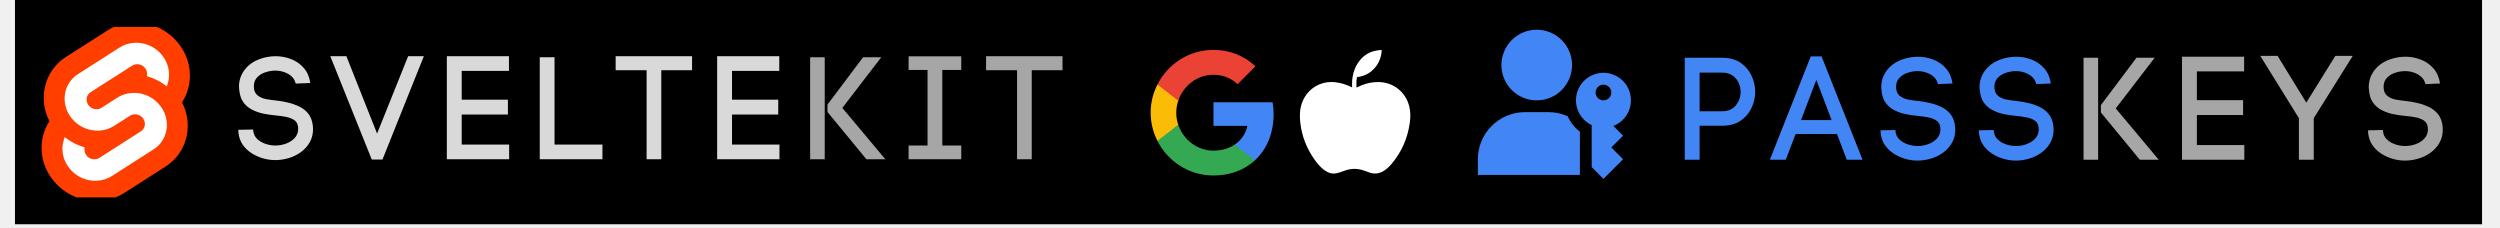
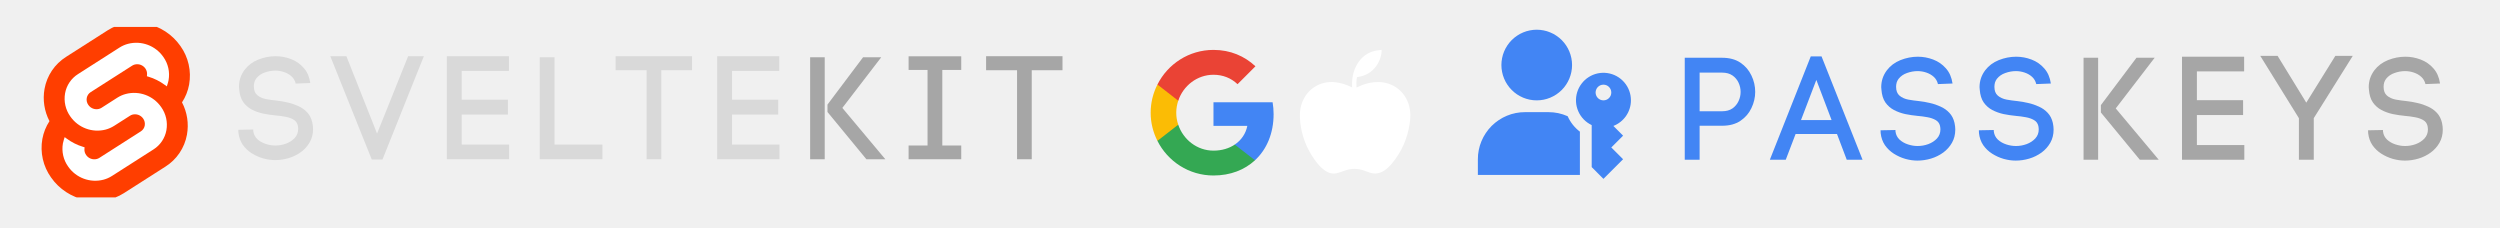
<svg xmlns="http://www.w3.org/2000/svg" width="550" zoomAndPan="magnify" viewBox="0 0 412.5 37.5" height="50" preserveAspectRatio="xMidYMid meet" version="1.0">
  <defs>
    <g />
-     <clipPath id="2ad7996eba">
-       <path d="M 2.469 0 L 409.539 0 L 409.539 37.008 L 2.469 37.008 Z M 2.469 0 " clip-rule="nonzero" />
-     </clipPath>
-     <clipPath id="dc746ad88c">
+     <clipPath id="7c0d87cd0f">
      <path d="M 6.168 4.441 L 32 4.441 L 32 32.566 L 6.168 32.566 Z M 6.168 4.441 " clip-rule="nonzero" />
    </clipPath>
-     <clipPath id="7609a41f4f">
+     <clipPath id="bdeb467347">
      <path d="M 200 16 L 210.363 16 L 210.363 27 L 200 27 Z M 200 16 " clip-rule="nonzero" />
    </clipPath>
-     <clipPath id="6909457534">
+     <clipPath id="6efae5b1ec">
      <path d="M 190 20 L 208 20 L 208 28.957 L 190 28.957 Z M 190 20 " clip-rule="nonzero" />
    </clipPath>
-     <clipPath id="24bfd7e9fa">
+     <clipPath id="819f013bbe">
      <path d="M 189.641 13 L 195 13 L 195 24 L 189.641 24 Z M 189.641 13 " clip-rule="nonzero" />
    </clipPath>
-     <clipPath id="ed4a2c2c10">
+     <clipPath id="3eb36276bc">
      <path d="M 190 8.234 L 208 8.234 L 208 17 L 190 17 Z M 190 8.234 " clip-rule="nonzero" />
    </clipPath>
-     <clipPath id="b0519fb964">
+     <clipPath id="2fb845a407">
      <path d="M 214.422 8.234 L 232.922 8.234 L 232.922 28.957 L 214.422 28.957 Z M 214.422 8.234 " clip-rule="nonzero" />
    </clipPath>
  </defs>
-   <g clip-path="url(#2ad7996eba)">
-     <path fill="#ffffff" d="M 2.469 0 L 409.539 0 L 409.539 37.008 L 2.469 37.008 Z M 2.469 0 " fill-opacity="1" fill-rule="nonzero" />
-     <path fill="#000000" d="M 2.469 0 L 409.539 0 L 409.539 37.008 L 2.469 37.008 Z M 2.469 0 " fill-opacity="1" fill-rule="nonzero" />
-   </g>
-   <g clip-path="url(#dc746ad88c)">
+   <g clip-path="url(#7c0d87cd0f)">
    <path fill="#ff3e00" d="M 29.777 7.602 C 27.043 3.684 21.648 2.523 17.75 5.012 L 10.898 9.387 C 9.027 10.566 7.738 12.484 7.348 14.664 C 7.023 16.48 7.309 18.355 8.164 19.988 C 7.578 20.879 7.18 21.883 6.988 22.934 C 6.594 25.152 7.109 27.441 8.422 29.277 C 11.152 33.199 16.547 34.359 20.445 31.867 L 27.297 27.492 C 29.168 26.312 30.457 24.398 30.848 22.219 C 31.176 20.398 30.887 18.527 30.031 16.891 C 30.617 16 31.016 15 31.207 13.949 C 31.602 11.727 31.086 9.438 29.777 7.602 " fill-opacity="1" fill-rule="nonzero" />
  </g>
  <path fill="#ffffff" d="M 17.082 29.648 C 14.871 30.223 12.539 29.355 11.242 27.477 C 10.453 26.375 10.145 25 10.379 23.66 C 10.418 23.445 10.473 23.23 10.543 23.02 L 10.672 22.625 L 11.023 22.883 C 11.832 23.48 12.738 23.934 13.703 24.227 L 13.957 24.305 L 13.934 24.559 C 13.902 24.922 14 25.281 14.211 25.578 C 14.602 26.145 15.305 26.406 15.969 26.234 C 16.117 26.195 16.262 26.133 16.391 26.051 L 23.242 21.672 C 23.578 21.457 23.812 21.113 23.883 20.719 C 23.953 20.312 23.859 19.898 23.625 19.566 C 23.234 19 22.531 18.738 21.863 18.91 C 21.715 18.953 21.574 19.012 21.445 19.098 L 18.832 20.766 C 18.398 21.039 17.93 21.246 17.438 21.379 C 15.23 21.953 12.898 21.086 11.598 19.207 C 10.812 18.105 10.5 16.73 10.738 15.391 C 10.973 14.082 11.75 12.93 12.875 12.223 L 19.723 7.844 C 20.156 7.57 20.625 7.363 21.117 7.234 C 23.324 6.656 25.656 7.523 26.957 9.402 C 27.742 10.508 28.055 11.883 27.816 13.219 C 27.777 13.438 27.723 13.652 27.652 13.859 L 27.523 14.254 L 27.172 13.996 C 26.363 13.402 25.457 12.945 24.492 12.656 L 24.238 12.578 L 24.262 12.324 C 24.293 11.961 24.195 11.598 23.988 11.301 C 23.594 10.738 22.895 10.477 22.227 10.648 C 22.078 10.688 21.938 10.75 21.809 10.832 L 14.957 15.207 C 14.617 15.422 14.383 15.77 14.312 16.164 C 14.242 16.566 14.336 16.98 14.574 17.312 C 14.965 17.879 15.668 18.141 16.332 17.969 C 16.48 17.93 16.621 17.867 16.754 17.785 L 19.367 16.113 C 19.797 15.84 20.266 15.633 20.758 15.504 C 22.965 14.926 25.297 15.793 26.598 17.672 C 27.383 18.773 27.695 20.152 27.457 21.488 C 27.223 22.797 26.449 23.949 25.32 24.66 L 18.473 29.035 C 18.043 29.309 17.574 29.516 17.082 29.648 " fill-opacity="1" fill-rule="nonzero" />
  <g fill="#4285f4" fill-opacity="1">
    <g transform="translate(275.9208, 26.35741)">
      <g>
        <path d="M 8.219 -16.828 C 9.438 -16.828 10.445 -16.555 11.25 -16.016 C 12.051 -15.473 12.656 -14.77 13.062 -13.906 C 13.477 -13.051 13.688 -12.148 13.688 -11.203 C 13.688 -10.273 13.477 -9.379 13.062 -8.516 C 12.656 -7.66 12.051 -6.961 11.25 -6.422 C 10.445 -5.879 9.438 -5.609 8.219 -5.609 L 4.516 -5.609 L 4.516 0 L 2.062 0 L 2.062 -16.828 Z M 8.219 -8 C 8.914 -8 9.488 -8.156 9.938 -8.469 C 10.383 -8.789 10.719 -9.191 10.938 -9.672 C 11.164 -10.148 11.281 -10.656 11.281 -11.188 C 11.281 -11.727 11.164 -12.238 10.938 -12.719 C 10.719 -13.195 10.383 -13.594 9.938 -13.906 C 9.488 -14.219 8.914 -14.375 8.219 -14.375 L 4.516 -14.375 L 4.516 -8 Z M 8.219 -8 " />
      </g>
    </g>
  </g>
  <g fill="#4285f4" fill-opacity="1">
    <g transform="translate(292.1186, 26.35741)">
      <g>
        <path d="M 4.156 -4.25 L 2.531 0 L -0.094 0 L 6.656 -17.047 L 8.438 -17.047 L 15.203 0 L 12.594 0 L 10.984 -4.25 Z M 10.094 -6.547 L 7.578 -13.172 L 5.047 -6.547 Z M 10.094 -6.547 " />
      </g>
    </g>
  </g>
  <g fill="#4285f4" fill-opacity="1">
    <g transform="translate(309.2776, 26.35741)">
      <g>
        <path d="M 10.484 -12.484 C 10.367 -12.973 10.133 -13.375 9.781 -13.688 C 9.438 -14 9.023 -14.234 8.547 -14.391 C 8.078 -14.547 7.602 -14.625 7.125 -14.625 C 6.539 -14.625 5.957 -14.52 5.375 -14.312 C 4.801 -14.113 4.336 -13.789 3.984 -13.344 C 3.848 -13.164 3.742 -12.961 3.672 -12.734 C 3.609 -12.504 3.578 -12.27 3.578 -12.031 C 3.578 -11.383 3.766 -10.898 4.141 -10.578 C 4.523 -10.254 5.008 -10.035 5.594 -9.922 C 6.176 -9.816 6.781 -9.734 7.406 -9.672 C 7.977 -9.609 8.566 -9.504 9.172 -9.359 C 9.785 -9.223 10.367 -9.023 10.922 -8.766 C 11.484 -8.516 11.969 -8.172 12.375 -7.734 C 12.781 -7.305 13.062 -6.754 13.219 -6.078 C 13.301 -5.68 13.344 -5.316 13.344 -4.984 C 13.344 -4.16 13.16 -3.43 12.797 -2.797 C 12.441 -2.172 11.961 -1.633 11.359 -1.188 C 10.754 -0.75 10.078 -0.414 9.328 -0.188 C 8.586 0.031 7.844 0.141 7.094 0.141 C 6.445 0.141 5.785 0.047 5.109 -0.141 C 4.43 -0.336 3.797 -0.625 3.203 -1 C 2.617 -1.375 2.129 -1.844 1.734 -2.406 C 1.348 -2.977 1.113 -3.645 1.031 -4.406 L 1.016 -4.859 L 3.469 -4.906 L 3.484 -4.547 L 3.484 -4.641 C 3.547 -4.129 3.766 -3.691 4.141 -3.328 C 4.523 -2.973 4.988 -2.707 5.531 -2.531 C 6.07 -2.352 6.602 -2.266 7.125 -2.266 C 7.727 -2.266 8.316 -2.367 8.891 -2.578 C 9.473 -2.797 9.953 -3.109 10.328 -3.516 C 10.703 -3.93 10.891 -4.426 10.891 -5 C 10.891 -5.176 10.867 -5.367 10.828 -5.578 C 10.723 -6.016 10.484 -6.336 10.109 -6.547 C 9.734 -6.766 9.281 -6.922 8.75 -7.016 C 8.219 -7.117 7.676 -7.191 7.125 -7.234 C 6.457 -7.297 5.785 -7.395 5.109 -7.531 C 4.441 -7.676 3.816 -7.898 3.234 -8.203 C 2.66 -8.504 2.188 -8.922 1.812 -9.453 C 1.438 -9.992 1.219 -10.707 1.156 -11.594 L 1.156 -11.562 C 1.156 -11.645 1.148 -11.719 1.141 -11.781 C 1.129 -11.844 1.125 -11.906 1.125 -11.969 C 1.125 -13.008 1.438 -13.941 2.062 -14.766 C 2.625 -15.504 3.367 -16.062 4.297 -16.438 C 5.234 -16.812 6.191 -17 7.172 -17 C 8.035 -17 8.879 -16.844 9.703 -16.531 C 10.523 -16.219 11.223 -15.734 11.797 -15.078 C 12.379 -14.43 12.742 -13.598 12.891 -12.578 Z M 10.484 -12.484 " />
      </g>
    </g>
  </g>
  <g fill="#4285f4" fill-opacity="1">
    <g transform="translate(325.4994, 26.35741)">
      <g>
        <path d="M 10.484 -12.484 C 10.367 -12.973 10.133 -13.375 9.781 -13.688 C 9.438 -14 9.023 -14.234 8.547 -14.391 C 8.078 -14.547 7.602 -14.625 7.125 -14.625 C 6.539 -14.625 5.957 -14.52 5.375 -14.312 C 4.801 -14.113 4.336 -13.789 3.984 -13.344 C 3.848 -13.164 3.742 -12.961 3.672 -12.734 C 3.609 -12.504 3.578 -12.27 3.578 -12.031 C 3.578 -11.383 3.766 -10.898 4.141 -10.578 C 4.523 -10.254 5.008 -10.035 5.594 -9.922 C 6.176 -9.816 6.781 -9.734 7.406 -9.672 C 7.977 -9.609 8.566 -9.504 9.172 -9.359 C 9.785 -9.223 10.367 -9.023 10.922 -8.766 C 11.484 -8.516 11.969 -8.172 12.375 -7.734 C 12.781 -7.305 13.062 -6.754 13.219 -6.078 C 13.301 -5.68 13.344 -5.316 13.344 -4.984 C 13.344 -4.16 13.16 -3.43 12.797 -2.797 C 12.441 -2.172 11.961 -1.633 11.359 -1.188 C 10.754 -0.75 10.078 -0.414 9.328 -0.188 C 8.586 0.031 7.844 0.141 7.094 0.141 C 6.445 0.141 5.785 0.047 5.109 -0.141 C 4.43 -0.336 3.797 -0.625 3.203 -1 C 2.617 -1.375 2.129 -1.844 1.734 -2.406 C 1.348 -2.977 1.113 -3.645 1.031 -4.406 L 1.016 -4.859 L 3.469 -4.906 L 3.484 -4.547 L 3.484 -4.641 C 3.547 -4.129 3.766 -3.691 4.141 -3.328 C 4.523 -2.973 4.988 -2.707 5.531 -2.531 C 6.07 -2.352 6.602 -2.266 7.125 -2.266 C 7.727 -2.266 8.316 -2.367 8.891 -2.578 C 9.473 -2.797 9.953 -3.109 10.328 -3.516 C 10.703 -3.93 10.891 -4.426 10.891 -5 C 10.891 -5.176 10.867 -5.367 10.828 -5.578 C 10.723 -6.016 10.484 -6.336 10.109 -6.547 C 9.734 -6.766 9.281 -6.922 8.75 -7.016 C 8.219 -7.117 7.676 -7.191 7.125 -7.234 C 6.457 -7.297 5.785 -7.395 5.109 -7.531 C 4.441 -7.676 3.816 -7.898 3.234 -8.203 C 2.66 -8.504 2.188 -8.922 1.812 -9.453 C 1.438 -9.992 1.219 -10.707 1.156 -11.594 L 1.156 -11.562 C 1.156 -11.645 1.148 -11.719 1.141 -11.781 C 1.129 -11.844 1.125 -11.906 1.125 -11.969 C 1.125 -13.008 1.438 -13.941 2.062 -14.766 C 2.625 -15.504 3.367 -16.062 4.297 -16.438 C 5.234 -16.812 6.191 -17 7.172 -17 C 8.035 -17 8.879 -16.844 9.703 -16.531 C 10.523 -16.219 11.223 -15.734 11.797 -15.078 C 12.379 -14.43 12.742 -13.598 12.891 -12.578 Z M 10.484 -12.484 " />
      </g>
    </g>
  </g>
  <g fill="#a6a6a6" fill-opacity="1">
    <g transform="translate(341.7231, 26.35741)">
      <g>
        <path d="M 4.469 0 L 2.062 0 L 2.062 -16.828 L 4.469 -16.828 Z M 10.797 -16.828 L 13.797 -16.828 L 7.375 -8.469 L 14.469 0 L 11.344 0 L 4.922 -7.797 L 4.922 -9.016 Z M 10.797 -16.828 " />
      </g>
    </g>
  </g>
  <g fill="#a6a6a6" fill-opacity="1">
    <g transform="translate(357.969, 26.35741)">
      <g>
        <path d="M 12.344 -2.422 L 12.344 0 L 2.062 0 L 2.062 -17 L 12.312 -17 L 12.312 -14.578 L 4.516 -14.578 L 4.516 -9.828 L 12.141 -9.828 L 12.141 -7.375 L 4.516 -7.375 L 4.516 -2.422 Z M 12.344 -2.422 " />
      </g>
    </g>
  </g>
  <g fill="#a6a6a6" fill-opacity="1">
    <g transform="translate(373.3016, 26.35741)">
      <g>
        <path d="M 7.234 -9.422 L 12.031 -17.141 L 14.906 -17.141 L 8.469 -6.859 L 8.469 0 L 6.016 0 L 6.016 -6.859 L -0.359 -17.141 L 2.5 -17.141 Z M 7.234 -9.422 " />
      </g>
    </g>
  </g>
  <g fill="#a6a6a6" fill-opacity="1">
    <g transform="translate(389.7157, 26.35741)">
      <g>
        <path d="M 10.484 -12.484 C 10.367 -12.973 10.133 -13.375 9.781 -13.688 C 9.438 -14 9.023 -14.234 8.547 -14.391 C 8.078 -14.547 7.602 -14.625 7.125 -14.625 C 6.539 -14.625 5.957 -14.52 5.375 -14.312 C 4.801 -14.113 4.336 -13.789 3.984 -13.344 C 3.848 -13.164 3.742 -12.961 3.672 -12.734 C 3.609 -12.504 3.578 -12.27 3.578 -12.031 C 3.578 -11.383 3.766 -10.898 4.141 -10.578 C 4.523 -10.254 5.008 -10.035 5.594 -9.922 C 6.176 -9.816 6.781 -9.734 7.406 -9.672 C 7.977 -9.609 8.566 -9.504 9.172 -9.359 C 9.785 -9.223 10.367 -9.023 10.922 -8.766 C 11.484 -8.516 11.969 -8.172 12.375 -7.734 C 12.781 -7.305 13.062 -6.754 13.219 -6.078 C 13.301 -5.68 13.344 -5.316 13.344 -4.984 C 13.344 -4.16 13.16 -3.43 12.797 -2.797 C 12.441 -2.172 11.961 -1.633 11.359 -1.188 C 10.754 -0.75 10.078 -0.414 9.328 -0.188 C 8.586 0.031 7.844 0.141 7.094 0.141 C 6.445 0.141 5.785 0.047 5.109 -0.141 C 4.43 -0.336 3.797 -0.625 3.203 -1 C 2.617 -1.375 2.129 -1.844 1.734 -2.406 C 1.348 -2.977 1.113 -3.645 1.031 -4.406 L 1.016 -4.859 L 3.469 -4.906 L 3.484 -4.547 L 3.484 -4.641 C 3.547 -4.129 3.766 -3.691 4.141 -3.328 C 4.523 -2.973 4.988 -2.707 5.531 -2.531 C 6.07 -2.352 6.602 -2.266 7.125 -2.266 C 7.727 -2.266 8.316 -2.367 8.891 -2.578 C 9.473 -2.797 9.953 -3.109 10.328 -3.516 C 10.703 -3.93 10.891 -4.426 10.891 -5 C 10.891 -5.176 10.867 -5.367 10.828 -5.578 C 10.723 -6.016 10.484 -6.336 10.109 -6.547 C 9.734 -6.766 9.281 -6.922 8.75 -7.016 C 8.219 -7.117 7.676 -7.191 7.125 -7.234 C 6.457 -7.297 5.785 -7.395 5.109 -7.531 C 4.441 -7.676 3.816 -7.898 3.234 -8.203 C 2.66 -8.504 2.188 -8.922 1.812 -9.453 C 1.438 -9.992 1.219 -10.707 1.156 -11.594 L 1.156 -11.562 C 1.156 -11.645 1.148 -11.719 1.141 -11.781 C 1.129 -11.844 1.125 -11.906 1.125 -11.969 C 1.125 -13.008 1.438 -13.941 2.062 -14.766 C 2.625 -15.504 3.367 -16.062 4.297 -16.438 C 5.234 -16.812 6.191 -17 7.172 -17 C 8.035 -17 8.879 -16.844 9.703 -16.531 C 10.523 -16.219 11.223 -15.734 11.797 -15.078 C 12.379 -14.43 12.742 -13.598 12.891 -12.578 Z M 10.484 -12.484 " />
      </g>
    </g>
  </g>
  <path fill="#4285f4" d="M 259.391 10.73 C 259.391 11.113 259.352 11.492 259.277 11.867 C 259.203 12.242 259.09 12.609 258.945 12.961 C 258.797 13.316 258.621 13.652 258.406 13.969 C 258.195 14.289 257.953 14.582 257.684 14.852 C 257.41 15.125 257.117 15.363 256.797 15.578 C 256.48 15.789 256.145 15.969 255.789 16.117 C 255.438 16.262 255.074 16.375 254.699 16.449 C 254.32 16.523 253.941 16.559 253.559 16.559 C 253.176 16.559 252.797 16.523 252.422 16.449 C 252.047 16.375 251.684 16.262 251.328 16.117 C 250.977 15.969 250.641 15.789 250.32 15.578 C 250.004 15.363 249.711 15.125 249.438 14.852 C 249.168 14.582 248.926 14.289 248.715 13.969 C 248.5 13.652 248.32 13.316 248.176 12.961 C 248.027 12.609 247.918 12.242 247.844 11.867 C 247.77 11.492 247.73 11.113 247.73 10.73 C 247.73 10.348 247.77 9.969 247.844 9.594 C 247.918 9.219 248.027 8.855 248.176 8.5 C 248.32 8.148 248.5 7.812 248.715 7.492 C 248.926 7.176 249.168 6.879 249.438 6.609 C 249.711 6.34 250.004 6.098 250.32 5.887 C 250.641 5.672 250.977 5.492 251.328 5.348 C 251.684 5.199 252.047 5.09 252.422 5.016 C 252.797 4.941 253.176 4.902 253.559 4.902 C 253.941 4.902 254.32 4.941 254.699 5.016 C 255.074 5.09 255.438 5.199 255.789 5.348 C 256.145 5.492 256.48 5.672 256.797 5.887 C 257.117 6.098 257.41 6.34 257.684 6.609 C 257.953 6.879 258.195 7.176 258.406 7.492 C 258.621 7.812 258.797 8.148 258.945 8.5 C 259.09 8.855 259.203 9.219 259.277 9.594 C 259.352 9.969 259.391 10.348 259.391 10.73 Z M 259.391 10.73 " fill-opacity="1" fill-rule="nonzero" />
  <path fill="#4285f4" d="M 269.102 16.559 C 269.105 16.016 269.012 15.488 268.824 14.977 C 268.637 14.469 268.367 14.008 268.012 13.594 C 267.656 13.18 267.242 12.844 266.766 12.578 C 266.293 12.316 265.785 12.145 265.246 12.062 C 264.711 11.98 264.176 11.996 263.641 12.105 C 263.109 12.219 262.613 12.418 262.152 12.707 C 261.691 13 261.297 13.359 260.969 13.793 C 260.637 14.223 260.395 14.699 260.234 15.219 C 260.074 15.738 260.012 16.27 260.043 16.812 C 260.078 17.355 260.203 17.879 260.422 18.375 C 260.641 18.871 260.941 19.316 261.32 19.707 C 261.699 20.094 262.137 20.406 262.629 20.641 L 262.629 27.57 L 264.57 29.512 L 267.809 26.273 L 265.863 24.332 L 267.809 22.387 L 266.203 20.781 C 266.629 20.617 267.02 20.395 267.379 20.109 C 267.738 19.828 268.047 19.496 268.305 19.121 C 268.566 18.742 268.762 18.336 268.898 17.898 C 269.035 17.465 269.102 17.016 269.102 16.559 Z M 264.57 16.559 C 264.398 16.559 264.234 16.527 264.074 16.461 C 263.914 16.395 263.777 16.301 263.652 16.18 C 263.531 16.059 263.438 15.918 263.375 15.762 C 263.309 15.602 263.273 15.438 263.273 15.266 C 263.273 15.094 263.309 14.926 263.375 14.77 C 263.438 14.609 263.531 14.469 263.652 14.348 C 263.777 14.227 263.914 14.133 264.074 14.066 C 264.234 14.004 264.398 13.969 264.57 13.969 C 264.742 13.969 264.906 14.004 265.066 14.066 C 265.223 14.133 265.363 14.227 265.484 14.348 C 265.605 14.469 265.699 14.609 265.766 14.77 C 265.832 14.926 265.863 15.094 265.863 15.266 C 265.863 15.438 265.832 15.602 265.766 15.762 C 265.699 15.918 265.605 16.059 265.484 16.18 C 265.363 16.301 265.223 16.395 265.066 16.461 C 264.906 16.527 264.742 16.559 264.57 16.559 Z M 264.57 16.559 " fill-opacity="1" fill-rule="nonzero" />
  <path fill="#4285f4" d="M 258.664 19.176 C 257.656 18.727 256.605 18.504 255.504 18.504 L 251.617 18.504 C 251.105 18.504 250.602 18.551 250.102 18.652 C 249.602 18.75 249.113 18.898 248.645 19.094 C 248.172 19.289 247.723 19.527 247.301 19.812 C 246.875 20.098 246.484 20.418 246.121 20.777 C 245.762 21.141 245.438 21.531 245.156 21.957 C 244.871 22.379 244.633 22.828 244.438 23.301 C 244.242 23.77 244.094 24.258 243.996 24.758 C 243.895 25.258 243.848 25.766 243.848 26.273 L 243.848 28.863 L 260.684 28.863 L 260.684 21.727 C 259.797 21.047 259.125 20.195 258.664 19.176 Z M 258.664 19.176 " fill-opacity="1" fill-rule="nonzero" />
-   <g clip-path="url(#7609a41f4f)">
+   <g clip-path="url(#bdeb467347)">
    <path fill="#4285f4" d="M 210.145 18.828 C 210.145 18.148 210.086 17.5 209.98 16.871 L 200.223 16.871 L 200.223 20.766 L 205.809 20.766 C 205.559 22.043 204.824 23.121 203.738 23.855 L 203.738 26.445 L 207.07 26.445 C 209.023 24.641 210.145 21.98 210.145 18.828 Z M 210.145 18.828 " fill-opacity="1" fill-rule="nonzero" />
  </g>
-   <g clip-path="url(#6909457534)">
+   <g clip-path="url(#6efae5b1ec)">
    <path fill="#34a853" d="M 200.223 28.957 C 203.02 28.957 205.359 28.027 207.07 26.445 L 203.738 23.855 C 202.805 24.477 201.621 24.855 200.223 24.855 C 197.52 24.855 195.23 23.035 194.41 20.574 L 190.977 20.574 L 190.977 23.242 C 192.676 26.625 196.172 28.957 200.223 28.957 Z M 200.223 28.957 " fill-opacity="1" fill-rule="nonzero" />
  </g>
-   <g clip-path="url(#24bfd7e9fa)">
+   <g clip-path="url(#819f013bbe)">
    <path fill="#fbbc05" d="M 194.41 20.574 C 194.195 19.953 194.082 19.289 194.082 18.598 C 194.082 17.906 194.203 17.242 194.41 16.617 L 194.41 13.949 L 190.977 13.949 C 190.266 15.352 189.859 16.922 189.859 18.598 C 189.859 20.273 190.266 21.844 190.977 23.242 Z M 194.41 20.574 " fill-opacity="1" fill-rule="nonzero" />
  </g>
-   <g clip-path="url(#ed4a2c2c10)">
+   <g clip-path="url(#3eb36276bc)">
    <path fill="#ea4335" d="M 200.223 12.336 C 201.75 12.336 203.117 12.863 204.195 13.891 L 207.148 10.938 C 205.359 9.262 203.02 8.234 200.223 8.234 C 196.172 8.234 192.676 10.566 190.977 13.949 L 194.41 16.617 C 195.23 14.156 197.52 12.336 200.223 12.336 Z M 200.223 12.336 " fill-opacity="1" fill-rule="nonzero" />
  </g>
-   <g clip-path="url(#b0519fb964)">
+   <g clip-path="url(#2fb845a407)">
    <path fill="#ffffff" d="M 223.098 14.414 C 223.098 14.047 223.078 13.711 223.102 13.375 C 223.188 12.176 223.539 11.07 224.262 10.098 C 225.043 9.051 226.098 8.465 227.391 8.297 C 227.582 8.273 227.773 8.254 227.965 8.234 C 228.016 9.816 226.809 12.398 223.906 12.723 C 223.789 13.281 223.785 13.852 223.82 14.445 C 224.129 14.309 224.418 14.172 224.715 14.055 C 225.574 13.707 226.469 13.535 227.398 13.535 C 229.879 13.543 231.918 15.141 232.527 17.547 C 232.77 18.496 232.738 19.457 232.594 20.41 C 232.227 22.859 231.27 25.047 229.684 26.957 C 229.301 27.418 228.879 27.84 228.371 28.164 C 227.652 28.625 226.887 28.762 226.066 28.5 C 225.781 28.41 225.496 28.309 225.215 28.199 C 224.062 27.754 222.914 27.75 221.758 28.199 C 221.359 28.359 220.945 28.488 220.523 28.586 C 219.82 28.742 219.18 28.531 218.598 28.129 C 217.91 27.652 217.383 27.012 216.898 26.332 C 215.594 24.496 214.797 22.465 214.547 20.23 C 214.426 19.129 214.441 18.035 214.828 16.973 C 215.664 14.668 217.871 13.293 220.309 13.566 C 221.234 13.668 222.098 13.945 222.934 14.344 C 222.969 14.359 223.008 14.375 223.098 14.414 Z M 223.098 14.414 " fill-opacity="1" fill-rule="nonzero" />
  </g>
  <g fill="#d9d9d9" fill-opacity="1">
    <g transform="translate(38.30743, 26.27467)">
      <g>
        <path d="M 10.484 -12.484 C 10.367 -12.973 10.133 -13.375 9.781 -13.688 C 9.438 -14 9.023 -14.234 8.547 -14.391 C 8.078 -14.547 7.602 -14.625 7.125 -14.625 C 6.539 -14.625 5.957 -14.52 5.375 -14.312 C 4.801 -14.113 4.336 -13.789 3.984 -13.344 C 3.848 -13.164 3.742 -12.961 3.672 -12.734 C 3.609 -12.504 3.578 -12.27 3.578 -12.031 C 3.578 -11.383 3.766 -10.898 4.141 -10.578 C 4.523 -10.254 5.008 -10.035 5.594 -9.922 C 6.176 -9.816 6.781 -9.734 7.406 -9.672 C 7.977 -9.609 8.566 -9.504 9.172 -9.359 C 9.785 -9.223 10.367 -9.023 10.922 -8.766 C 11.484 -8.516 11.969 -8.172 12.375 -7.734 C 12.781 -7.305 13.062 -6.754 13.219 -6.078 C 13.301 -5.68 13.344 -5.316 13.344 -4.984 C 13.344 -4.16 13.16 -3.43 12.797 -2.797 C 12.441 -2.172 11.961 -1.633 11.359 -1.188 C 10.754 -0.75 10.078 -0.414 9.328 -0.188 C 8.586 0.031 7.844 0.141 7.094 0.141 C 6.445 0.141 5.785 0.047 5.109 -0.141 C 4.43 -0.336 3.797 -0.625 3.203 -1 C 2.617 -1.375 2.129 -1.844 1.734 -2.406 C 1.348 -2.977 1.113 -3.645 1.031 -4.406 L 1.016 -4.859 L 3.469 -4.906 L 3.484 -4.547 L 3.484 -4.641 C 3.547 -4.129 3.766 -3.691 4.141 -3.328 C 4.523 -2.973 4.988 -2.707 5.531 -2.531 C 6.07 -2.352 6.602 -2.266 7.125 -2.266 C 7.727 -2.266 8.316 -2.367 8.891 -2.578 C 9.473 -2.797 9.953 -3.109 10.328 -3.516 C 10.703 -3.93 10.891 -4.426 10.891 -5 C 10.891 -5.176 10.867 -5.367 10.828 -5.578 C 10.723 -6.016 10.484 -6.336 10.109 -6.547 C 9.734 -6.766 9.281 -6.922 8.75 -7.016 C 8.219 -7.117 7.676 -7.191 7.125 -7.234 C 6.457 -7.297 5.785 -7.395 5.109 -7.531 C 4.441 -7.676 3.816 -7.898 3.234 -8.203 C 2.66 -8.504 2.188 -8.922 1.812 -9.453 C 1.438 -9.992 1.219 -10.707 1.156 -11.594 L 1.156 -11.562 C 1.156 -11.645 1.148 -11.719 1.141 -11.781 C 1.129 -11.844 1.125 -11.906 1.125 -11.969 C 1.125 -13.008 1.438 -13.941 2.062 -14.766 C 2.625 -15.504 3.367 -16.062 4.297 -16.438 C 5.234 -16.812 6.191 -17 7.172 -17 C 8.035 -17 8.879 -16.844 9.703 -16.531 C 10.523 -16.219 11.223 -15.734 11.797 -15.078 C 12.379 -14.43 12.742 -13.598 12.891 -12.578 Z M 10.484 -12.484 " />
      </g>
    </g>
  </g>
  <g fill="#d9d9d9" fill-opacity="1">
    <g transform="translate(54.52922, 26.27467)">
      <g>
        <path d="M 15.406 -17 L 8.578 0.047 L 6.812 0.047 L -0.031 -17 L 2.625 -17 L 7.688 -4.234 L 12.812 -17 Z M 15.406 -17 " />
      </g>
    </g>
  </g>
  <g fill="#d9d9d9" fill-opacity="1">
    <g transform="translate(71.66421, 26.27467)">
      <g>
        <path d="M 12.344 -2.422 L 12.344 0 L 2.062 0 L 2.062 -17 L 12.312 -17 L 12.312 -14.578 L 4.516 -14.578 L 4.516 -9.828 L 12.141 -9.828 L 12.141 -7.375 L 4.516 -7.375 L 4.516 -2.422 Z M 12.344 -2.422 " />
      </g>
    </g>
  </g>
  <g fill="#d9d9d9" fill-opacity="1">
    <g transform="translate(86.99684, 26.27467)">
      <g>
        <path d="M 12.406 -2.422 L 12.406 0 L 2.062 0 L 2.062 -16.828 L 4.5 -16.828 L 4.5 -2.422 Z M 12.406 -2.422 " />
      </g>
    </g>
  </g>
  <g fill="#d9d9d9" fill-opacity="1">
    <g transform="translate(101.4403, 26.27467)">
      <g>
        <path d="M 5.25 -14.688 L 0.141 -14.688 L 0.141 -17 L 12.75 -17 L 12.75 -14.688 L 7.672 -14.688 L 7.672 0 L 5.25 0 Z M 5.25 -14.688 " />
      </g>
    </g>
  </g>
  <g fill="#d9d9d9" fill-opacity="1">
    <g transform="translate(116.2683, 26.27467)">
      <g>
        <path d="M 12.344 -2.422 L 12.344 0 L 2.062 0 L 2.062 -17 L 12.312 -17 L 12.312 -14.578 L 4.516 -14.578 L 4.516 -9.828 L 12.141 -9.828 L 12.141 -7.375 L 4.516 -7.375 L 4.516 -2.422 Z M 12.344 -2.422 " />
      </g>
    </g>
  </g>
  <g fill="#a6a6a6" fill-opacity="1">
    <g transform="translate(131.6103, 26.27467)">
      <g>
        <path d="M 4.469 0 L 2.062 0 L 2.062 -16.828 L 4.469 -16.828 Z M 10.797 -16.828 L 13.797 -16.828 L 7.375 -8.469 L 14.469 0 L 11.344 0 L 4.922 -7.797 L 4.922 -9.016 Z M 10.797 -16.828 " />
      </g>
    </g>
  </g>
  <g fill="#a6a6a6" fill-opacity="1">
    <g transform="translate(147.8561, 26.27467)">
      <g>
        <path d="M 7.625 -14.734 L 7.625 -2.266 L 10.75 -2.266 L 10.75 0 L 2.062 0 L 2.062 -2.266 L 5.188 -2.266 L 5.188 -14.734 L 2.062 -14.734 L 2.062 -16.984 L 10.75 -16.984 L 10.75 -14.734 Z M 7.625 -14.734 " />
      </g>
    </g>
  </g>
  <g fill="#a6a6a6" fill-opacity="1">
    <g transform="translate(162.5639, 26.27467)">
      <g>
        <path d="M 5.25 -14.688 L 0.141 -14.688 L 0.141 -17 L 12.75 -17 L 12.75 -14.688 L 7.672 -14.688 L 7.672 0 L 5.25 0 Z M 5.25 -14.688 " />
      </g>
    </g>
  </g>
</svg>
